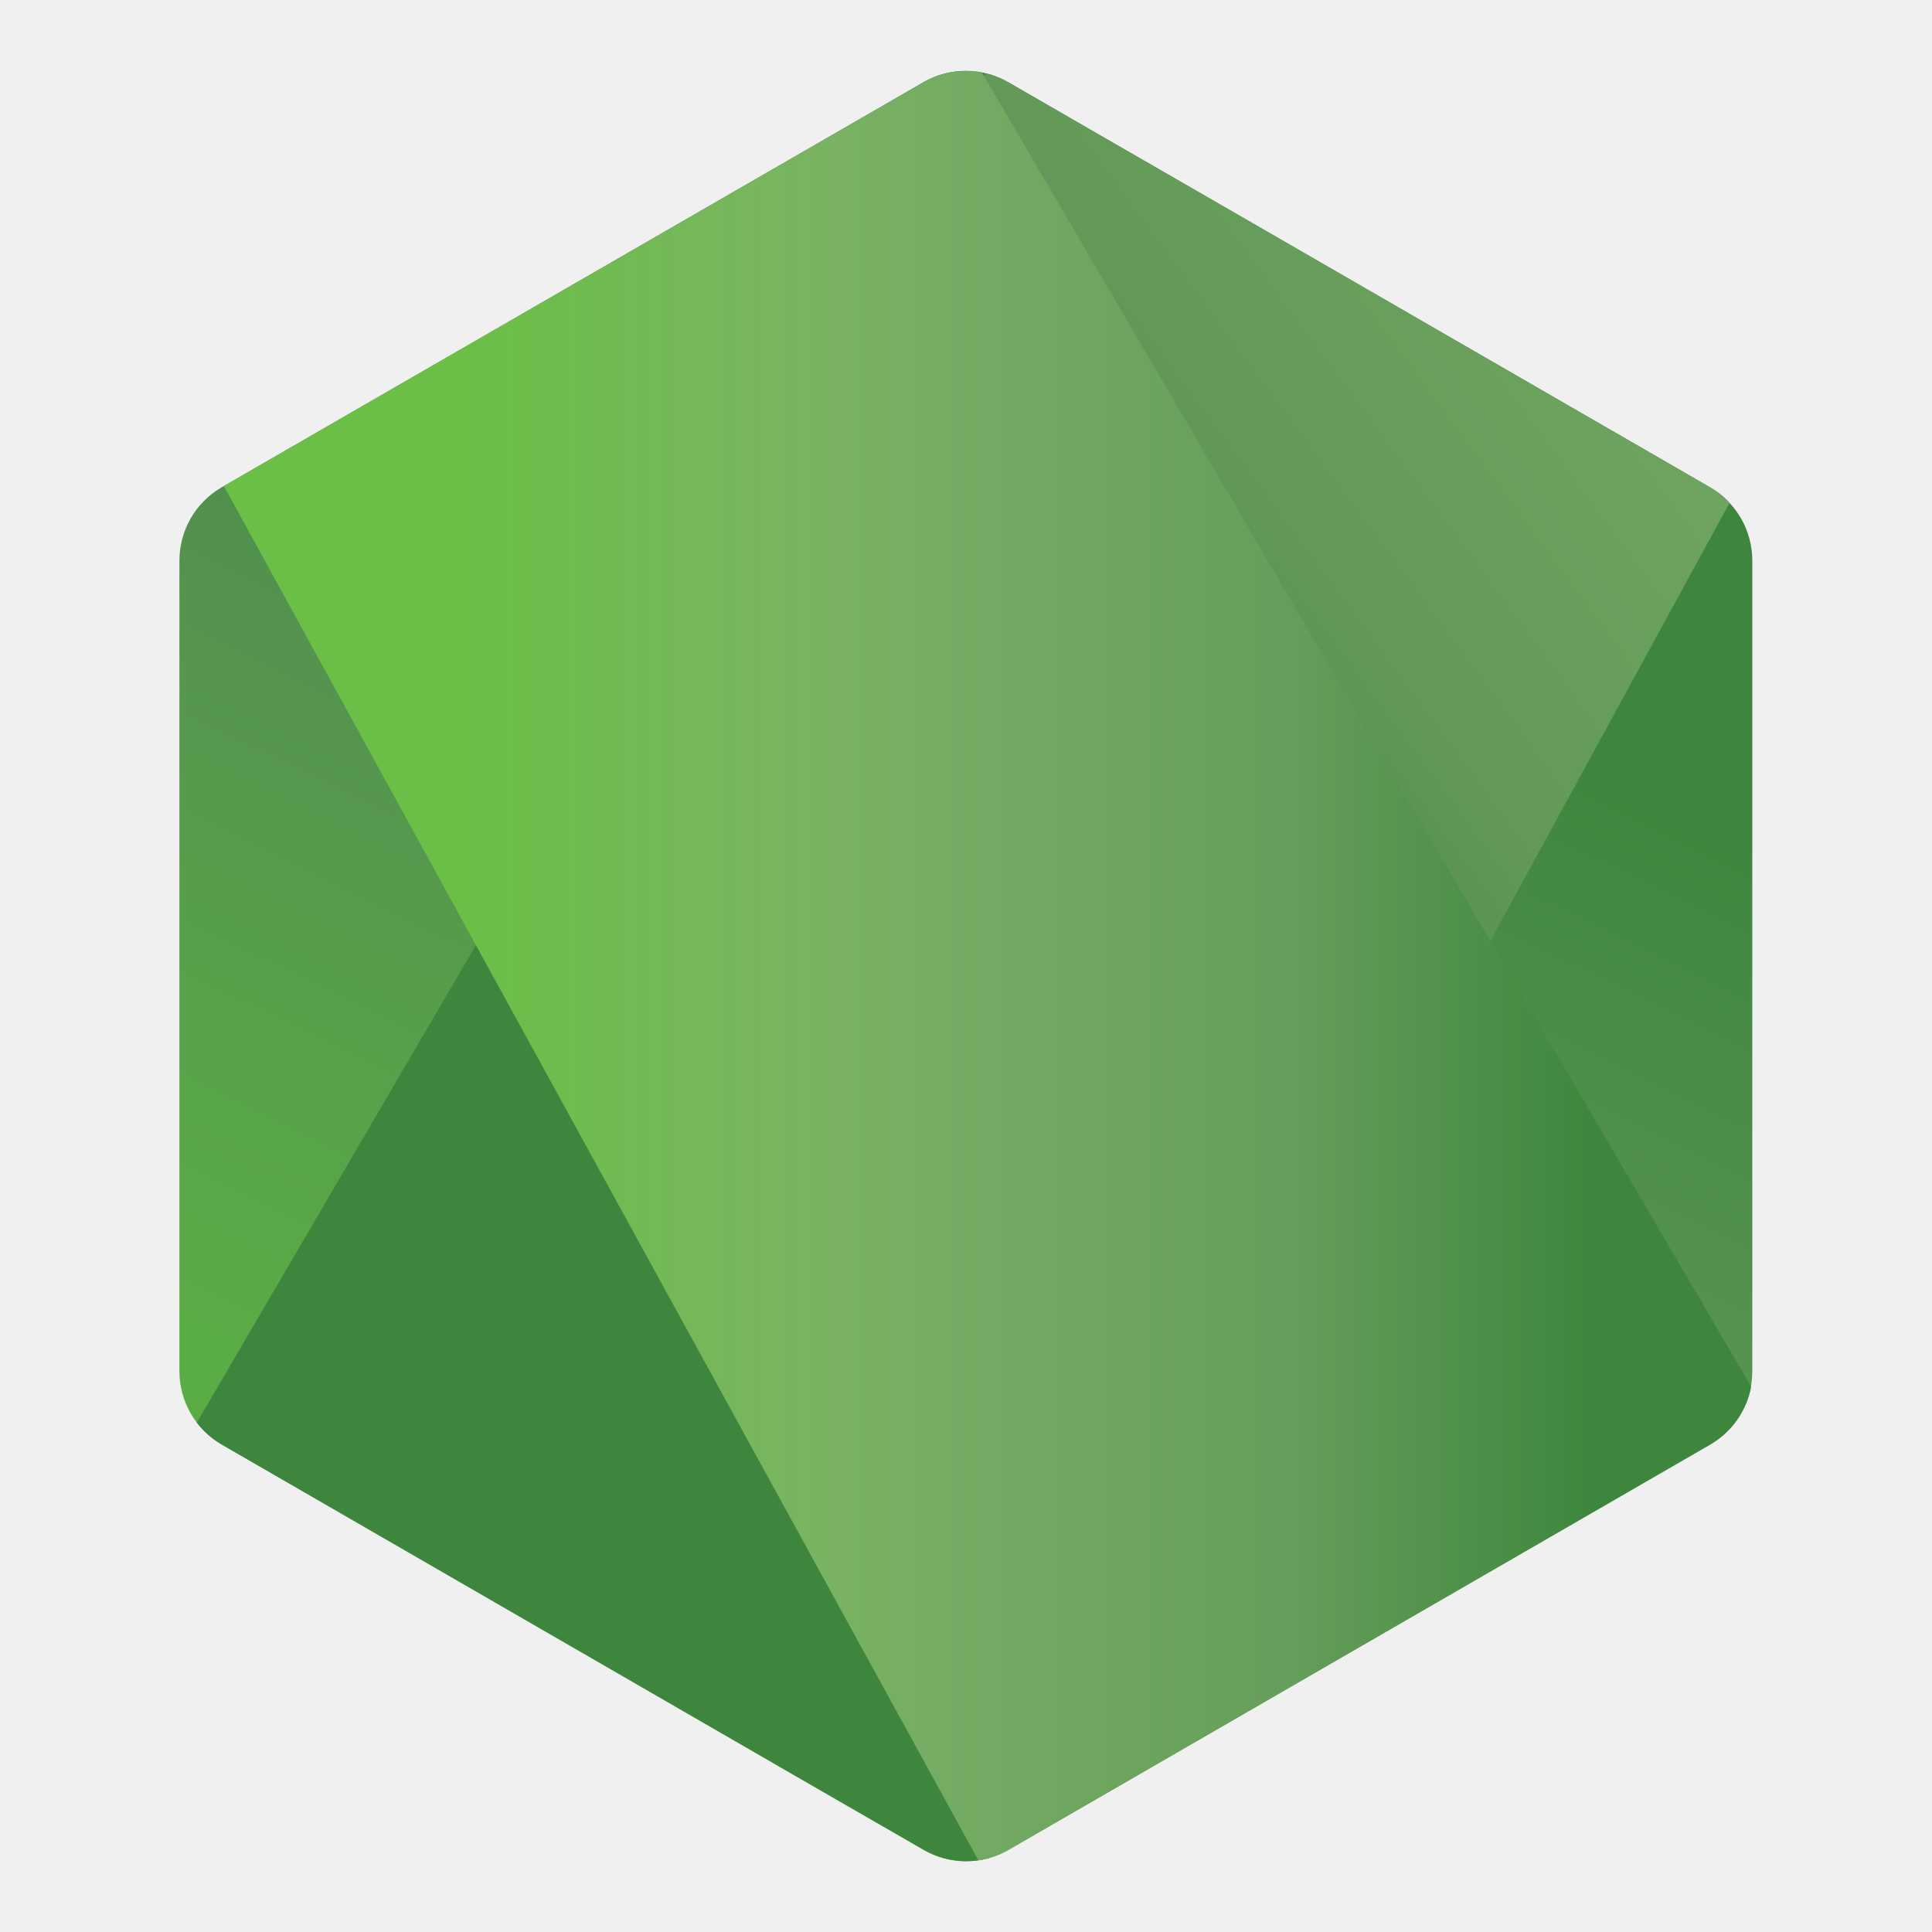
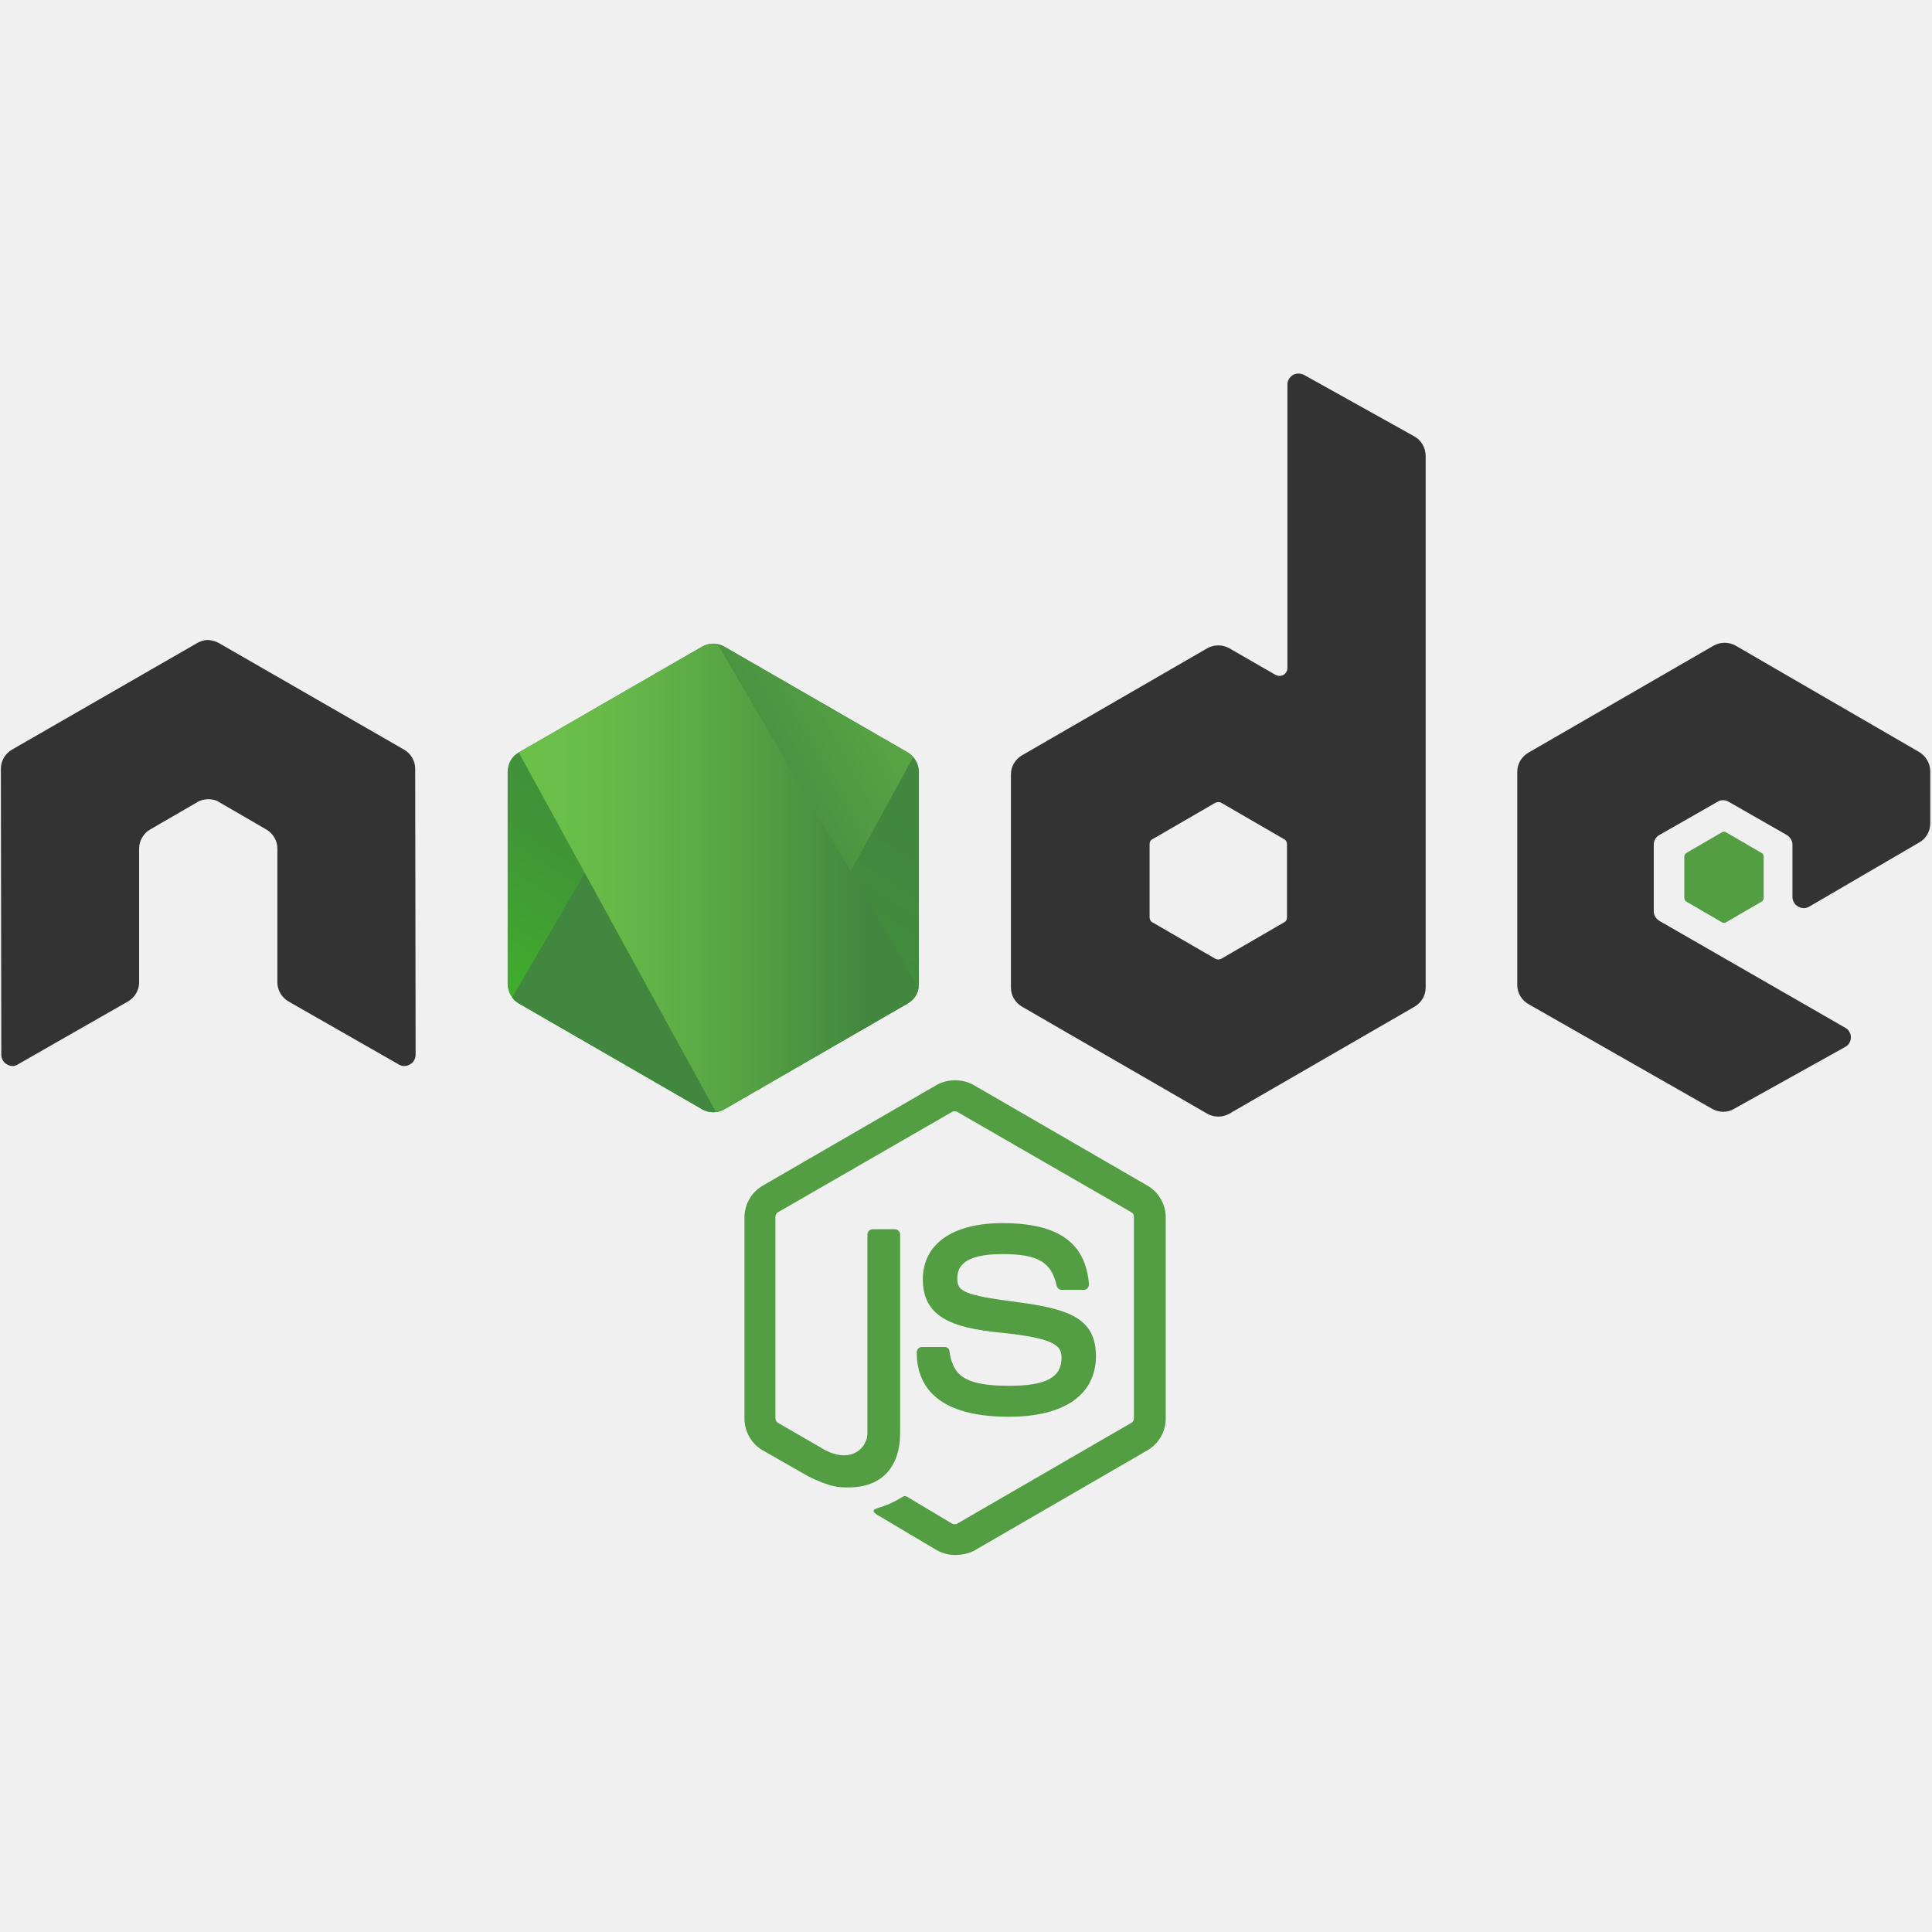
- <svg xmlns="http://www.w3.org/2000/svg" width="800px" height="800px" viewBox="-3.8 -1.5 40.921 40.921">
+ <svg xmlns="http://www.w3.org/2000/svg" xmlns:xlink="http://www.w3.org/1999/xlink" width="800px" height="800px" viewBox="0 -99 512 512" preserveAspectRatio="xMidYMid">
  <defs>
-     <linearGradient id="b" x1="271.97" x2="211.104" y1="217.606" y2="341.772" gradientUnits="userSpaceOnUse">
-       <stop offset=".3" stop-color="#3e863d" />
-       <stop offset=".5" stop-color="#55934f" />
-       <stop offset=".8" stop-color="#5aad45" />
+     <linearGradient x1="68.188%" y1="17.487%" x2="27.823%" y2="89.755%" id="b">
+       <stop stop-color="#41873F" offset="0%" />
+       <stop stop-color="#418B3D" offset="32.88%" />
+       <stop stop-color="#419637" offset="63.52%" />
+       <stop stop-color="#3FA92D" offset="93.19%" />
+       <stop stop-color="#3FAE2A" offset="100%" />
    </linearGradient>
-     <linearGradient id="d" x1="186.484" x2="297.349" y1="321.381" y2="239.465" gradientUnits="userSpaceOnUse">
-       <stop offset=".57" stop-color="#3e863d" />
-       <stop offset=".72" stop-color="#619857" />
-       <stop offset="1" stop-color="#76ac64" />
+     <path id="a" d="M57.903 1.85a5.957 5.957 0 0 0-5.894 0L3.352 29.933c-1.85 1.04-2.89 3.005-2.89 5.085v56.286c0 2.08 1.156 4.045 2.89 5.085l48.657 28.085a5.957 5.957 0 0 0 5.894 0l48.658-28.085c1.849-1.04 2.89-3.005 2.89-5.085V35.019c0-2.08-1.157-4.045-2.89-5.085L57.903 1.85z" />
+     <linearGradient x1="43.277%" y1="55.169%" x2="159.245%" y2="-18.306%" id="d">
+       <stop stop-color="#41873F" offset="13.76%" />
+       <stop stop-color="#54A044" offset="40.32%" />
+       <stop stop-color="#66B848" offset="71.36%" />
+       <stop stop-color="#6CC04A" offset="90.81%" />
    </linearGradient>
-     <linearGradient id="f" x1="197.051" x2="288.72" y1="279.652" y2="279.652" gradientUnits="userSpaceOnUse">
-       <stop offset=".16" stop-color="#6bbf47" />
-       <stop offset=".38" stop-color="#79b461" />
-       <stop offset=".47" stop-color="#75ac64" />
-       <stop offset=".7" stop-color="#659e5a" />
-       <stop offset=".9" stop-color="#3e863d" />
+     <linearGradient x1="-4413.77%" y1="13.43%" x2="5327.93%" y2="13.43%" id="e">
+       <stop stop-color="#6CC04A" offset="9.192%" />
+       <stop stop-color="#66B848" offset="28.64%" />
+       <stop stop-color="#54A044" offset="59.68%" />
+       <stop stop-color="#41873F" offset="86.24%" />
    </linearGradient>
-     <clipPath id="a">
-       <path d="m239.03 226.605-42.13 24.317a5.085 5.085 0 0 0-2.546 4.406v48.668c0 1.817.968 3.496 2.546 4.406l42.133 24.336a5.1 5.1 0 0 0 5.09 0l42.126-24.336a5.096 5.096 0 0 0 2.54-4.406v-48.668c0-1.816-.97-3.496-2.55-4.406l-42.12-24.317a5.123 5.123 0 0 0-5.1 0" />
-     </clipPath>
-     <clipPath id="c">
-       <path d="M195.398 307.086c.403.523.907.976 1.5 1.316l36.14 20.875 6.02 3.46c.9.52 1.926.74 2.934.665.336-.027.672-.09 1-.183l44.434-81.36c-.34-.37-.738-.68-1.184-.94l-27.586-15.93-14.582-8.39a5.318 5.318 0 0 0-1.32-.53zm0 0" />
-     </clipPath>
-     <clipPath id="e">
-       <path d="M241.066 225.953a5.14 5.14 0 0 0-2.035.652l-42.01 24.247 45.3 82.51c.63-.09 1.25-.3 1.81-.624l42.13-24.336a5.105 5.105 0 0 0 2.46-3.476l-46.18-78.89a5.29 5.29 0 0 0-1.03-.102l-.42.02" />
-     </clipPath>
+     <linearGradient x1="-4.389%" y1="49.997%" x2="101.499%" y2="49.997%" id="f">
+       <stop stop-color="#6CC04A" offset="9.192%" />
+       <stop stop-color="#66B848" offset="28.64%" />
+       <stop stop-color="#54A044" offset="59.68%" />
+       <stop stop-color="#41873F" offset="86.24%" />
+     </linearGradient>
+     <linearGradient x1="-9713.77%" y1="36.21%" x2="27.93%" y2="36.21%" id="g">
+       <stop stop-color="#6CC04A" offset="9.192%" />
+       <stop stop-color="#66B848" offset="28.64%" />
+       <stop stop-color="#54A044" offset="59.68%" />
+       <stop stop-color="#41873F" offset="86.24%" />
+     </linearGradient>
+     <linearGradient x1="-103.861%" y1="50.275%" x2="100.797%" y2="50.275%" id="h">
+       <stop stop-color="#6CC04A" offset="9.192%" />
+       <stop stop-color="#66B848" offset="28.64%" />
+       <stop stop-color="#54A044" offset="59.68%" />
+       <stop stop-color="#41873F" offset="86.24%" />
+     </linearGradient>
+     <linearGradient x1="130.613%" y1="-211.069%" x2="4.393%" y2="201.605%" id="i">
+       <stop stop-color="#41873F" offset="0%" />
+       <stop stop-color="#418B3D" offset="32.88%" />
+       <stop stop-color="#419637" offset="63.52%" />
+       <stop stop-color="#3FA92D" offset="93.19%" />
+       <stop stop-color="#3FAE2A" offset="100%" />
+     </linearGradient>
  </defs>
-   <g clip-path="url(#a)" transform="translate(-68.564 -79.701) scale(.35278)">
-     <path fill="url(#b)" d="m331.363 246.793-118.715-58.19-60.87 124.174L270.49 370.97zm0 0" />
-   </g>
-   <g clip-path="url(#c)" transform="translate(-68.564 -79.701) scale(.35278)">
-     <path fill="url(#d)" d="m144.07 264.004 83.825 113.453 110.86-81.906-83.83-113.45zm0 0" />
-   </g>
-   <g clip-path="url(#e)" transform="translate(-68.564 -79.701) scale(.35278)">
-     <path fill="url(#f)" d="M197.02 225.934v107.43h91.683v-107.43zm0 0" />
+   <g fill="none">
+     <path d="M253.11 313.094c-1.733 0-3.351-.462-4.854-1.271l-15.371-9.13c-2.312-1.272-1.156-1.734-.462-1.965 3.12-1.04 3.698-1.272 6.934-3.12.347-.232.81-.116 1.156.115l11.789 7.05c.462.231 1.04.231 1.386 0l46.115-26.698c.462-.231.694-.694.694-1.271v-53.28c0-.579-.232-1.04-.694-1.272l-46.115-26.582c-.462-.232-1.04-.232-1.386 0l-46.115 26.582c-.462.231-.694.809-.694 1.271v53.28c0 .463.232 1.04.694 1.272l12.598 7.281c6.819 3.467 11.095-.578 11.095-4.623v-52.587c0-.693.578-1.387 1.387-1.387h5.894c.694 0 1.387.578 1.387 1.387v52.587c0 9.13-4.97 14.447-13.638 14.447-2.658 0-4.738 0-10.633-2.89l-12.135-6.934c-3.005-1.733-4.854-4.97-4.854-8.437v-53.28c0-3.467 1.849-6.704 4.854-8.437l46.114-26.698c2.89-1.618 6.82-1.618 9.709 0l46.114 26.698c3.005 1.733 4.855 4.97 4.855 8.437v53.28c0 3.467-1.85 6.704-4.855 8.437l-46.114 26.698c-1.503.694-3.236 1.04-4.854 1.04zm14.216-36.637c-20.225 0-24.386-9.246-24.386-17.105 0-.694.578-1.387 1.387-1.387h6.01c.693 0 1.271.462 1.271 1.156.925 6.125 3.583 9.13 15.834 9.13 9.708 0 13.87-2.196 13.87-7.397 0-3.005-1.157-5.2-16.297-6.703-12.598-1.272-20.457-4.045-20.457-14.1 0-9.362 7.86-14.91 21.035-14.91 14.793 0 22.075 5.086 23 16.18 0 .348-.116.694-.347 1.041-.232.231-.578.462-.925.462h-6.01c-.578 0-1.156-.462-1.271-1.04-1.387-6.356-4.97-8.437-14.447-8.437-10.633 0-11.905 3.699-11.905 6.472 0 3.352 1.503 4.392 15.834 6.241 14.216 1.85 20.92 4.508 20.92 14.447-.116 10.171-8.437 15.95-23.116 15.95z" fill="#539E43" />
+     <path d="M110.028 104.712c0-2.08-1.156-4.046-3.005-5.086l-49.004-28.2c-.81-.463-1.734-.694-2.658-.81h-.463c-.924 0-1.849.347-2.658.81l-49.004 28.2c-1.85 1.04-3.005 3.005-3.005 5.086l.116 75.817c0 1.04.578 2.08 1.502 2.543.925.578 2.08.578 2.89 0l29.125-16.643c1.849-1.04 3.005-3.005 3.005-5.085v-35.482c0-2.08 1.155-4.045 3.005-5.085l12.366-7.166c.925-.578 1.965-.81 3.005-.81 1.04 0 2.08.232 2.89.81l12.366 7.166c1.85 1.04 3.005 3.004 3.005 5.085v35.482c0 2.08 1.156 4.045 3.005 5.085l29.125 16.643c.925.578 2.08.578 3.005 0 .925-.463 1.503-1.503 1.503-2.543l-.116-75.817zM345.571.347c-.924-.463-2.08-.463-2.89 0-.924.578-1.502 1.502-1.502 2.542v75.125c0 .693-.346 1.386-1.04 1.849-.693.346-1.387.346-2.08 0l-12.251-7.05a5.957 5.957 0 0 0-5.895 0l-49.004 28.316c-1.849 1.04-3.005 3.005-3.005 5.085v56.516c0 2.08 1.156 4.046 3.005 5.086l49.004 28.316a5.957 5.957 0 0 0 5.895 0l49.004-28.316c1.849-1.04 3.005-3.005 3.005-5.086V21.844c0-2.196-1.156-4.16-3.005-5.201L345.572.347zm-4.507 143.776c0 .578-.231 1.04-.694 1.271l-16.758 9.708a1.714 1.714 0 0 1-1.503 0l-16.758-9.708c-.463-.231-.694-.809-.694-1.271v-19.417c0-.578.231-1.04.694-1.271l16.758-9.709a1.714 1.714 0 0 1 1.503 0l16.758 9.709c.463.23.694.809.694 1.271v19.417zM508.648 124.244c1.85-1.04 2.89-3.005 2.89-5.086v-13.753c0-2.08-1.156-4.045-2.89-5.085l-48.657-28.2a5.957 5.957 0 0 0-5.894 0l-49.004 28.315c-1.85 1.04-3.005 3.005-3.005 5.086v56.516c0 2.08 1.155 4.045 3.005 5.085l48.657 27.738c1.85 1.04 4.045 1.04 5.779 0L489 178.45c.925-.463 1.503-1.503 1.503-2.543 0-1.04-.578-2.08-1.503-2.543l-49.235-28.316c-.924-.577-1.502-1.502-1.502-2.542v-17.683c0-1.04.578-2.08 1.502-2.543l15.372-8.784a2.821 2.821 0 0 1 3.005 0l15.371 8.784c.925.578 1.503 1.502 1.503 2.543v13.869c0 1.04.578 2.08 1.502 2.542.925.578 2.08.578 3.005 0l29.125-16.99z" fill="#333" />
+     <path d="M456.293 121.586a1.05 1.05 0 0 1 1.155 0l9.362 5.432c.347.23.578.577.578 1.04v10.864c0 .462-.231.809-.578 1.04l-9.362 5.432a1.05 1.05 0 0 1-1.155 0l-9.362-5.432c-.347-.231-.578-.578-.578-1.04v-10.864c0-.463.231-.81.578-1.04l9.362-5.432z" fill="#539E43" />
+     <g transform="translate(134.068 70.501)">
+       <mask id="c" fill="#ffffff">
+         <use xlink:href="#a" />
+       </mask>
+       <use fill="url(#b)" xlink:href="#a" />
+       <g mask="url(#c)">
+         <path d="M51.893 1.85L3.121 29.933C1.27 30.974 0 32.94 0 35.02v56.286c0 1.387.578 2.658 1.502 3.698L56.285 1.156c-1.387-.231-3.005-.116-4.392.693zM56.632 125.053c.462-.116.925-.347 1.387-.578l48.773-28.085c1.85-1.04 3.005-3.005 3.005-5.085V35.019c0-1.502-.694-3.005-1.734-4.045l-51.43 94.079z" />
+         <path d="M106.676 29.934L57.788 1.85a8.025 8.025 0 0 0-1.503-.578L1.502 95.12a6.082 6.082 0 0 0 1.619 1.387l48.888 28.085c1.387.809 3.005 1.04 4.507.577l51.432-94.078c-.347-.462-.81-.81-1.272-1.156z" fill="url(#d)" />
+       </g>
+       <g mask="url(#c)">
+         <path d="M109.797 91.305V35.019c0-2.08-1.271-4.045-3.12-5.085L57.786 1.85a5.106 5.106 0 0 0-1.848-.693l53.511 91.42c.231-.347.347-.809.347-1.271zM3.12 29.934C1.272 30.974 0 32.94 0 35.02v56.286c0 2.08 1.387 4.045 3.12 5.085l48.889 28.085c1.156.693 2.427.925 3.814.693L3.467 29.818l-.346.116z" />
+         <path fill="url(#e)" fill-rule="evenodd" d="M50.391.809l-.693.347h.924l-.231-.347z" transform="translate(0 -9.246)" />
+         <path d="M106.792 105.636c1.387-.809 2.427-2.196 2.89-3.698L56.053 10.402c-1.387-.231-2.89-.116-4.16.693L3.351 39.065l52.355 95.465a8.057 8.057 0 0 0 2.196-.693l48.889-28.2z" fill="url(#f)" fill-rule="evenodd" transform="translate(0 -9.246)" />
+         <path fill="url(#g)" fill-rule="evenodd" d="M111.3 104.712l-.347-.578v.809l.346-.231z" transform="translate(0 -9.246)" />
+         <path d="M106.792 105.636l-48.773 28.085a6.973 6.973 0 0 1-2.196.693l.925 1.734 54.089-31.32v-.694l-1.387-2.312c-.231 1.618-1.271 3.005-2.658 3.814z" fill="url(#h)" fill-rule="evenodd" transform="translate(0 -9.246)" />
+         <path d="M106.792 105.636l-48.773 28.085a6.973 6.973 0 0 1-2.196.693l.925 1.734 54.089-31.32v-.694l-1.387-2.312c-.231 1.618-1.271 3.005-2.658 3.814z" fill="url(#i)" fill-rule="evenodd" transform="translate(0 -9.246)" />
+       </g>
+     </g>
  </g>
</svg>
